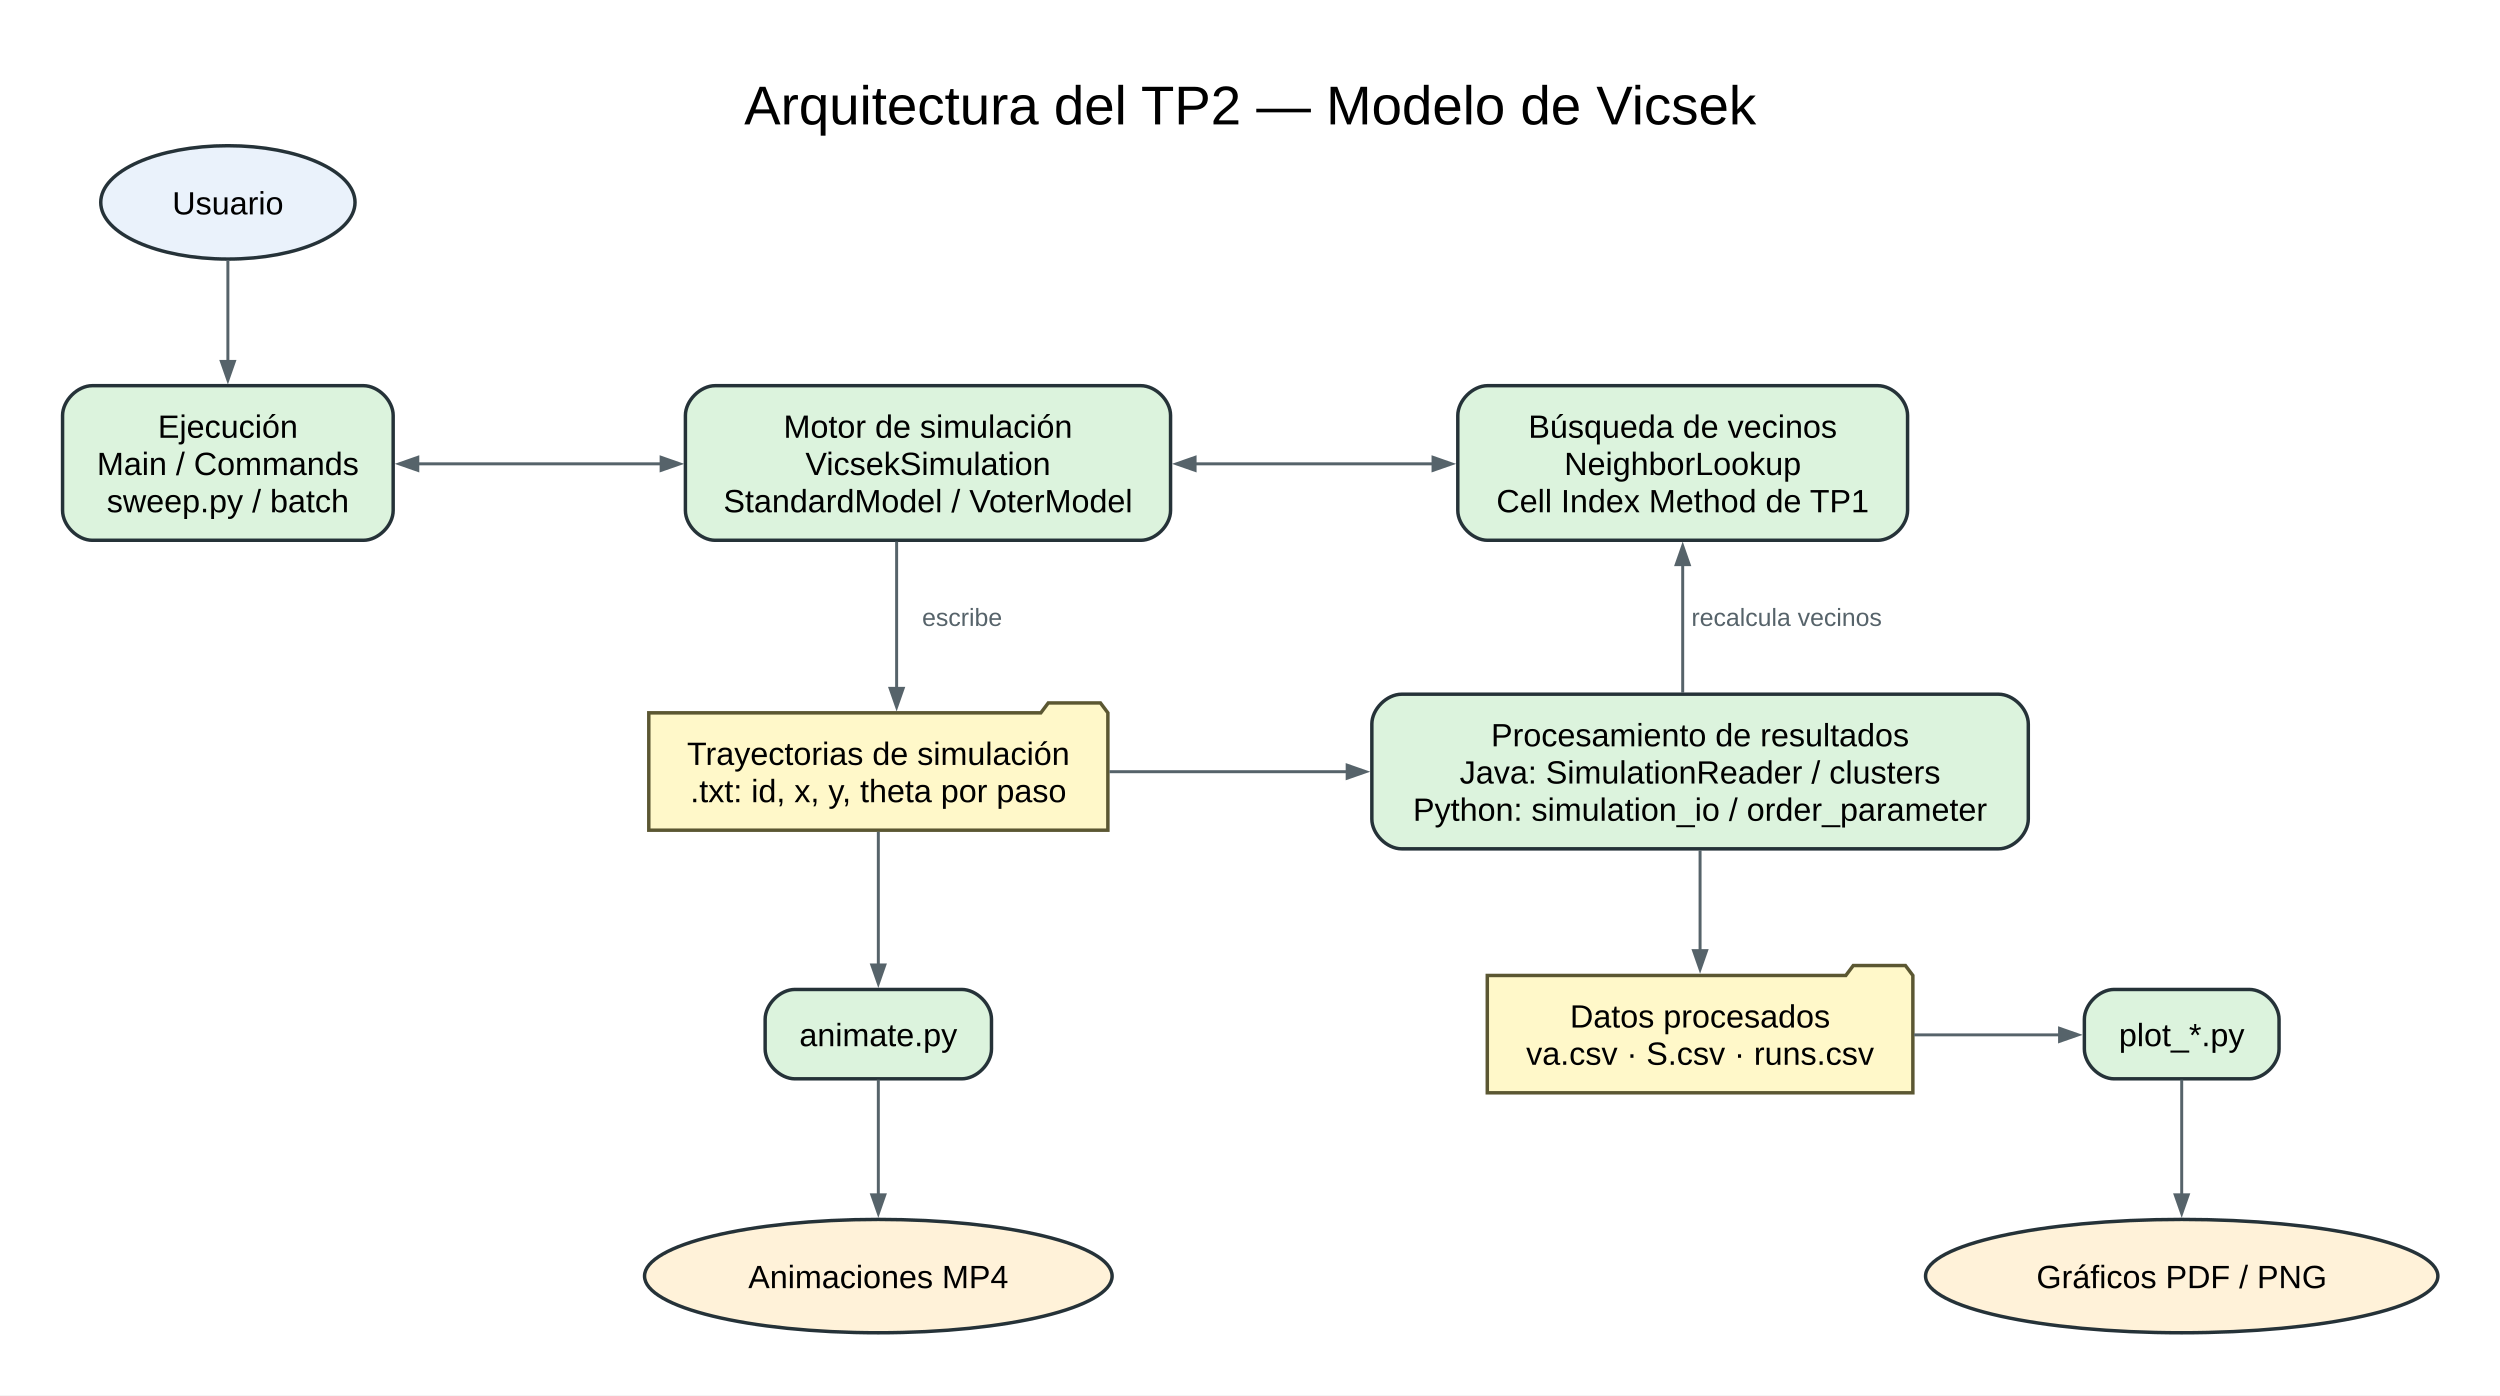
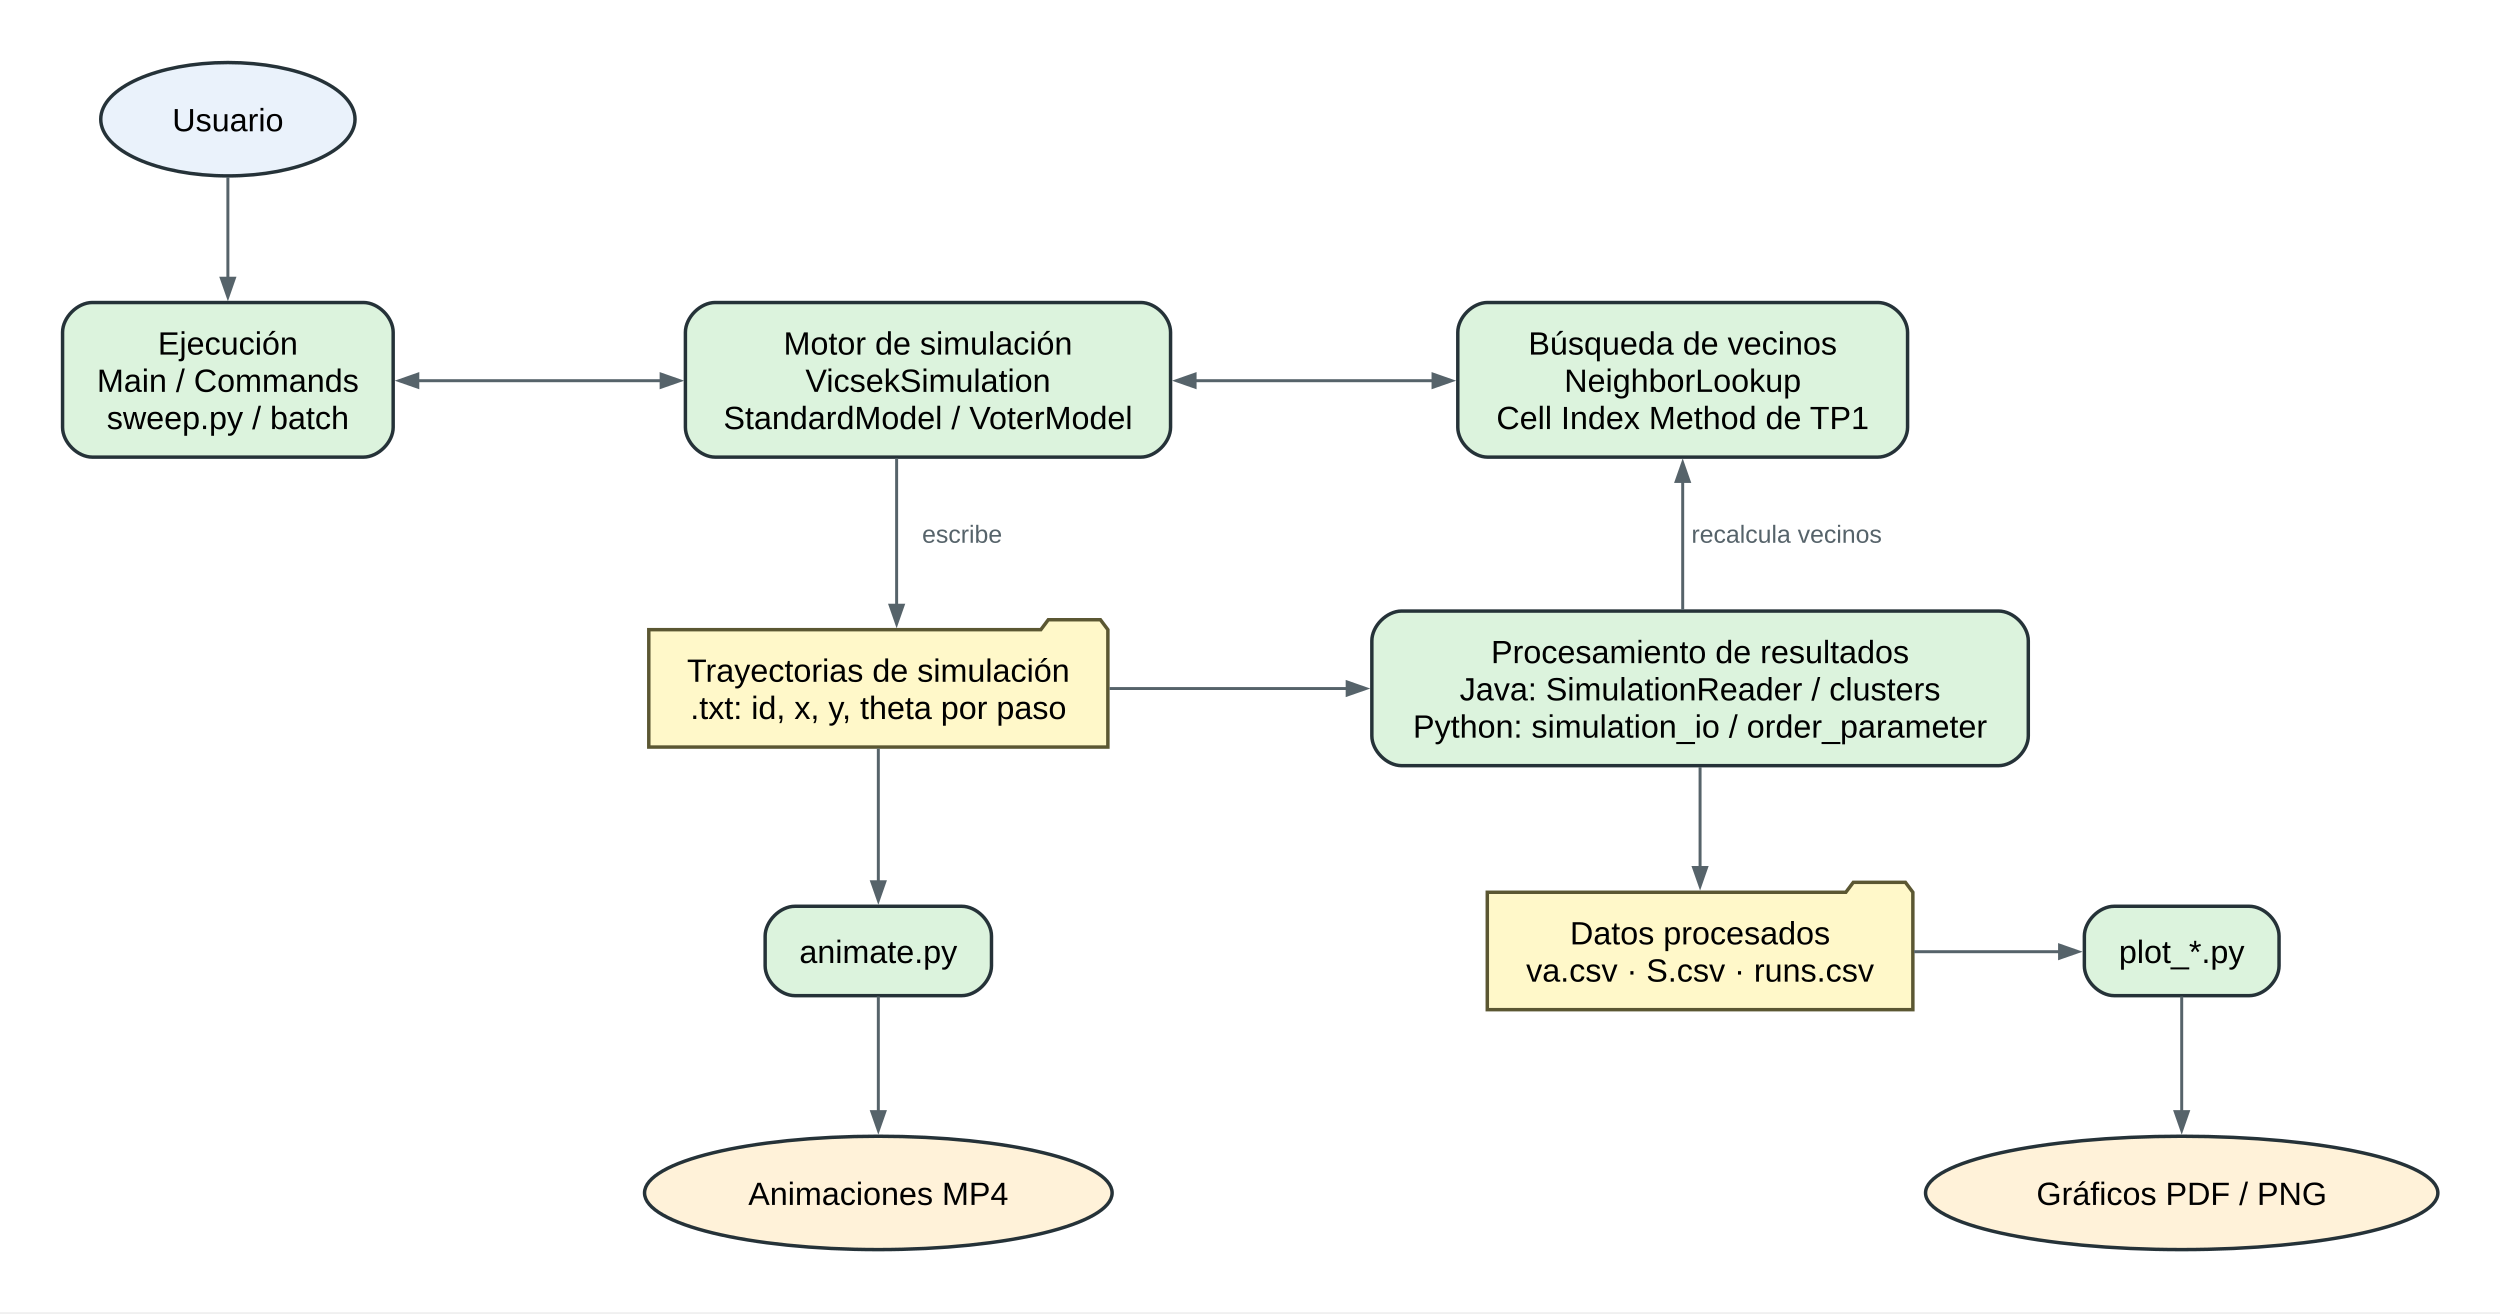
- <svg xmlns="http://www.w3.org/2000/svg" width="1007pt" height="562pt" viewBox="0.00 0.00 1007.00 562.00">
-   <g id="graph0" class="graph" transform="scale(1 1) rotate(0) translate(25.2 536.84)">
-     <polygon fill="white" stroke="none" points="-25.2,25.2 -25.2,-536.84 981.97,-536.84 981.97,25.2 -25.2,25.2" />
-     <text xml:space="preserve" text-anchor="middle" x="478.38" y="-486.74" font-family="Arial" font-size="22.00">Arquitectura del TP2 — Modelo de Vicsek</text>
+ <svg xmlns="http://www.w3.org/2000/svg" width="1007pt" height="529pt" viewBox="0.00 0.00 1007.00 529.00">
+   <g id="graph0" class="graph" transform="scale(1 1) rotate(0) translate(25.2 503.34)">
+     <polygon fill="white" stroke="none" points="-25.2,25.2 -25.2,-503.34 981.97,-503.34 981.97,25.2 -25.2,25.2" />
    <g id="node1" class="node">
      <ellipse fill="#eaf2fb" stroke="#253238" stroke-width="1.4" cx="66.59" cy="-455.32" rx="51.21" ry="22.83" />
      <text xml:space="preserve" text-anchor="middle" x="66.59" y="-450.47" font-family="Arial" font-size="13.00">Usuario</text>
    </g>
    <g id="node2" class="node">
      <path fill="#dcf3dd" stroke="#253238" stroke-width="1.4" d="M121.17,-381.49C121.17,-381.49 12,-381.49 12,-381.49 6,-381.49 0,-375.49 0,-369.49 0,-369.49 0,-331.21 0,-331.21 0,-325.21 6,-319.21 12,-319.21 12,-319.21 121.17,-319.21 121.17,-319.21 127.17,-319.21 133.17,-325.21 133.17,-331.21 133.17,-331.21 133.17,-369.49 133.17,-369.49 133.17,-375.49 127.17,-381.49 121.17,-381.49" />
      <text xml:space="preserve" text-anchor="middle" x="66.59" y="-360.5" font-family="Arial" font-size="13.00">Ejecución</text>
      <text xml:space="preserve" text-anchor="middle" x="66.59" y="-345.5" font-family="Arial" font-size="13.00">Main / Commands</text>
      <text xml:space="preserve" text-anchor="middle" x="66.59" y="-330.5" font-family="Arial" font-size="13.00">sweep.py / batch</text>
    </g>
    <g id="edge1" class="edge">
      <path fill="none" stroke="#56636a" stroke-width="1.2" d="M66.59,-432.02C66.59,-432.02 66.59,-391.26 66.59,-391.26" />
      <polygon fill="#56636a" stroke="#56636a" stroke-width="1.2" points="69.21,-391.26 66.59,-383.76 63.96,-391.26 69.21,-391.26" />
    </g>
    <g id="node3" class="node">
      <path fill="#dcf3dd" stroke="#253238" stroke-width="1.4" d="M434.3,-381.49C434.3,-381.49 262.88,-381.49 262.88,-381.49 256.88,-381.49 250.88,-375.49 250.88,-369.49 250.88,-369.49 250.88,-331.21 250.88,-331.21 250.88,-325.21 256.88,-319.21 262.88,-319.21 262.88,-319.21 434.3,-319.21 434.3,-319.21 440.3,-319.21 446.3,-325.21 446.3,-331.21 446.3,-331.21 446.3,-369.49 446.3,-369.49 446.3,-375.49 440.3,-381.49 434.3,-381.49" />
      <text xml:space="preserve" text-anchor="middle" x="348.59" y="-360.5" font-family="Arial" font-size="13.00">Motor de simulación</text>
      <text xml:space="preserve" text-anchor="middle" x="348.59" y="-345.5" font-family="Arial" font-size="13.00">VicsekSimulation</text>
      <text xml:space="preserve" text-anchor="middle" x="348.59" y="-330.5" font-family="Arial" font-size="13.00">StandardModel / VoterModel</text>
    </g>
    <g id="edge2" class="edge">
      <path fill="none" stroke="#56636a" stroke-width="1.2" d="M143.09,-350C143.09,-350 241.1,-350 241.1,-350" />
      <polygon fill="#56636a" stroke="#56636a" stroke-width="1.2" points="143.09,-347.38 135.59,-350 143.09,-352.63 143.09,-347.38" />
      <polygon fill="#56636a" stroke="#56636a" stroke-width="1.2" points="241.1,-352.63 248.6,-350 241.1,-347.38 241.1,-352.63" />
    </g>
    <g id="node4" class="node">
      <path fill="#dcf3dd" stroke="#253238" stroke-width="1.4" d="M731.17,-381.49C731.17,-381.49 574,-381.49 574,-381.49 568,-381.49 562,-375.49 562,-369.49 562,-369.49 562,-331.21 562,-331.21 562,-325.21 568,-319.21 574,-319.21 574,-319.21 731.17,-319.21 731.17,-319.21 737.17,-319.21 743.17,-325.21 743.17,-331.21 743.17,-331.21 743.17,-369.49 743.17,-369.49 743.17,-375.49 737.17,-381.49 731.17,-381.49" />
      <text xml:space="preserve" text-anchor="middle" x="652.59" y="-360.5" font-family="Arial" font-size="13.00">Búsqueda de vecinos</text>
      <text xml:space="preserve" text-anchor="middle" x="652.59" y="-345.5" font-family="Arial" font-size="13.00">NeighborLookup</text>
      <text xml:space="preserve" text-anchor="middle" x="652.59" y="-330.5" font-family="Arial" font-size="13.00">Cell Index Method de TP1</text>
    </g>
    <g id="edge3" class="edge">
      <path fill="none" stroke="#56636a" stroke-width="1.2" d="M456.18,-350C456.18,-350 552.03,-350 552.03,-350" />
      <polygon fill="#56636a" stroke="#56636a" stroke-width="1.2" points="456.18,-347.38 448.68,-350 456.18,-352.63 456.18,-347.38" />
      <polygon fill="#56636a" stroke="#56636a" stroke-width="1.2" points="552.03,-352.63 559.53,-350 552.03,-347.38 552.03,-352.63" />
    </g>
    <g id="node5" class="node">
      <polygon fill="#fff8c9" stroke="#5b5732" stroke-width="1.4" points="421.05,-249.71 418.05,-253.71 397.05,-253.71 394.05,-249.71 236.13,-249.71 236.13,-202.43 421.05,-202.43 421.05,-249.71" />
      <text xml:space="preserve" text-anchor="middle" x="328.59" y="-228.72" font-family="Arial" font-size="13.00">Trayectorias de simulación</text>
      <text xml:space="preserve" text-anchor="middle" x="328.59" y="-213.72" font-family="Arial" font-size="13.00">.txt: id, x, y, theta por paso</text>
    </g>
    <g id="edge4" class="edge">
      <path fill="none" stroke="#56636a" stroke-width="1.2" d="M335.96,-318.67C335.96,-318.67 335.96,-259.56 335.96,-259.56" />
      <polygon fill="#56636a" stroke="#56636a" stroke-width="1.2" points="338.59,-259.56 335.96,-252.06 333.34,-259.56 338.59,-259.56" />
      <text xml:space="preserve" text-anchor="middle" x="362.34" y="-284.71" font-family="Arial" font-size="10.00" fill="#56636a">escribe</text>
    </g>
    <g id="node6" class="node">
      <path fill="#dcf3dd" stroke="#253238" stroke-width="1.4" d="M779.8,-257.21C779.8,-257.21 539.38,-257.21 539.38,-257.21 533.38,-257.21 527.38,-251.21 527.38,-245.21 527.38,-245.21 527.38,-206.93 527.38,-206.93 527.38,-200.93 533.38,-194.93 539.38,-194.93 539.38,-194.93 779.8,-194.93 779.8,-194.93 785.8,-194.93 791.8,-200.93 791.8,-206.93 791.8,-206.93 791.8,-245.21 791.8,-245.21 791.8,-251.21 785.8,-257.21 779.8,-257.21" />
      <text xml:space="preserve" text-anchor="middle" x="659.59" y="-236.22" font-family="Arial" font-size="13.00">Procesamiento de resultados</text>
      <text xml:space="preserve" text-anchor="middle" x="659.59" y="-221.22" font-family="Arial" font-size="13.00">Java: SimulationReader / clusters</text>
      <text xml:space="preserve" text-anchor="middle" x="659.59" y="-206.22" font-family="Arial" font-size="13.00">Python: simulation_io / order_parameter</text>
    </g>
    <g id="edge5" class="edge">
      <path fill="none" stroke="#56636a" stroke-width="1.2" d="M421.67,-226C421.67,-226 517.44,-226 517.44,-226" />
      <polygon fill="#56636a" stroke="#56636a" stroke-width="1.2" points="517.44,-228.63 524.94,-226 517.44,-223.38 517.44,-228.63" />
    </g>
    <g id="node8" class="node">
      <path fill="#dcf3dd" stroke="#253238" stroke-width="1.4" d="M362.17,-138.29C362.17,-138.29 295,-138.29 295,-138.29 289,-138.29 283,-132.29 283,-126.29 283,-126.29 283,-114.29 283,-114.29 283,-108.29 289,-102.29 295,-102.29 295,-102.29 362.17,-102.29 362.17,-102.29 368.17,-102.29 374.17,-108.29 374.17,-114.29 374.17,-114.29 374.17,-126.29 374.17,-126.29 374.17,-132.29 368.17,-138.29 362.17,-138.29" />
      <text xml:space="preserve" text-anchor="middle" x="328.59" y="-115.44" font-family="Arial" font-size="13.00">animate.py</text>
    </g>
    <g id="edge8" class="edge">
      <path fill="none" stroke="#56636a" stroke-width="1.2" d="M328.59,-201.8C328.59,-201.8 328.59,-148.16 328.59,-148.16" />
      <polygon fill="#56636a" stroke="#56636a" stroke-width="1.2" points="331.21,-148.16 328.59,-140.66 325.96,-148.16 331.21,-148.16" />
    </g>
    <g id="edge6" class="edge">
      <path fill="none" stroke="#56636a" stroke-width="1.2" d="M652.59,-257.75C652.59,-257.75 652.59,-309.41 652.59,-309.41" />
      <polygon fill="#56636a" stroke="#56636a" stroke-width="1.2" points="649.96,-309.41 652.59,-316.91 655.21,-309.41 649.96,-309.41" />
      <text xml:space="preserve" text-anchor="middle" x="694.46" y="-284.71" font-family="Arial" font-size="10.00" fill="#56636a">recalcula vecinos</text>
    </g>
    <g id="node7" class="node">
      <polygon fill="#fff8c9" stroke="#5b5732" stroke-width="1.4" points="745.3,-143.93 742.3,-147.93 721.3,-147.93 718.3,-143.93 573.88,-143.93 573.88,-96.65 745.3,-96.65 745.3,-143.93" />
      <text xml:space="preserve" text-anchor="middle" x="659.59" y="-122.94" font-family="Arial" font-size="13.00">Datos procesados</text>
      <text xml:space="preserve" text-anchor="middle" x="659.59" y="-107.94" font-family="Arial" font-size="13.00">va.csv · S.csv · runs.csv</text>
    </g>
    <g id="edge7" class="edge">
      <path fill="none" stroke="#56636a" stroke-width="1.2" d="M659.59,-194.33C659.59,-194.33 659.59,-153.92 659.59,-153.92" />
      <polygon fill="#56636a" stroke="#56636a" stroke-width="1.2" points="662.21,-153.92 659.59,-146.42 656.96,-153.92 662.21,-153.92" />
    </g>
    <g id="node9" class="node">
      <path fill="#dcf3dd" stroke="#253238" stroke-width="1.4" d="M880.8,-138.29C880.8,-138.29 826.38,-138.29 826.38,-138.29 820.38,-138.29 814.38,-132.29 814.38,-126.29 814.38,-126.29 814.38,-114.29 814.38,-114.29 814.38,-108.29 820.38,-102.29 826.38,-102.29 826.38,-102.29 880.8,-102.29 880.8,-102.29 886.8,-102.29 892.8,-108.29 892.8,-114.29 892.8,-114.29 892.8,-126.29 892.8,-126.29 892.8,-132.29 886.8,-138.29 880.8,-138.29" />
      <text xml:space="preserve" text-anchor="middle" x="853.59" y="-115.44" font-family="Arial" font-size="13.00">plot_*.py</text>
    </g>
    <g id="edge10" class="edge">
      <path fill="none" stroke="#56636a" stroke-width="1.2" d="M745.81,-120C745.81,-120 804.39,-120 804.39,-120" />
      <polygon fill="#56636a" stroke="#56636a" stroke-width="1.2" points="804.39,-122.63 811.89,-120 804.39,-117.38 804.39,-122.63" />
    </g>
    <g id="node10" class="node">
      <ellipse fill="#fff2d9" stroke="#253238" stroke-width="1.4" cx="328.59" cy="-22.83" rx="94.17" ry="22.83" />
      <text xml:space="preserve" text-anchor="middle" x="328.59" y="-17.98" font-family="Arial" font-size="13.00">Animaciones MP4</text>
    </g>
    <g id="edge9" class="edge">
      <path fill="none" stroke="#56636a" stroke-width="1.2" d="M328.59,-101.96C328.59,-101.96 328.59,-55.57 328.59,-55.57" />
      <polygon fill="#56636a" stroke="#56636a" stroke-width="1.2" points="331.21,-55.57 328.59,-48.07 325.96,-55.57 331.21,-55.57" />
    </g>
    <g id="node11" class="node">
      <ellipse fill="#fff2d9" stroke="#253238" stroke-width="1.4" cx="853.59" cy="-22.83" rx="103.18" ry="22.83" />
      <text xml:space="preserve" text-anchor="middle" x="853.59" y="-17.98" font-family="Arial" font-size="13.00">Gráficos PDF / PNG</text>
    </g>
    <g id="edge11" class="edge">
      <path fill="none" stroke="#56636a" stroke-width="1.2" d="M853.59,-101.96C853.59,-101.96 853.59,-55.57 853.59,-55.57" />
      <polygon fill="#56636a" stroke="#56636a" stroke-width="1.2" points="856.21,-55.57 853.59,-48.07 850.96,-55.57 856.21,-55.57" />
    </g>
  </g>
</svg>
